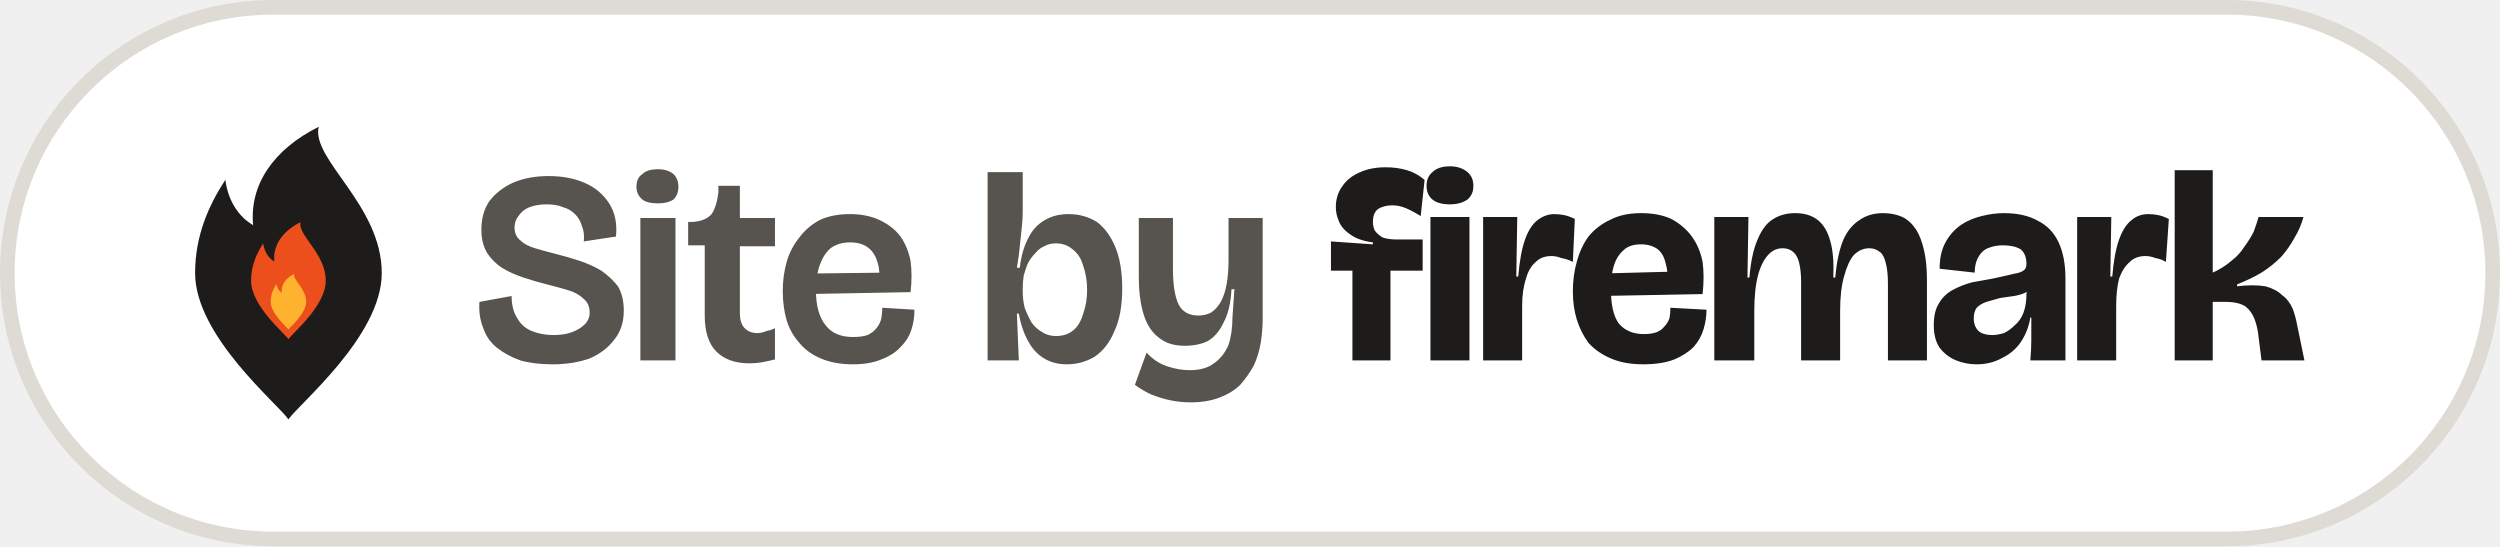
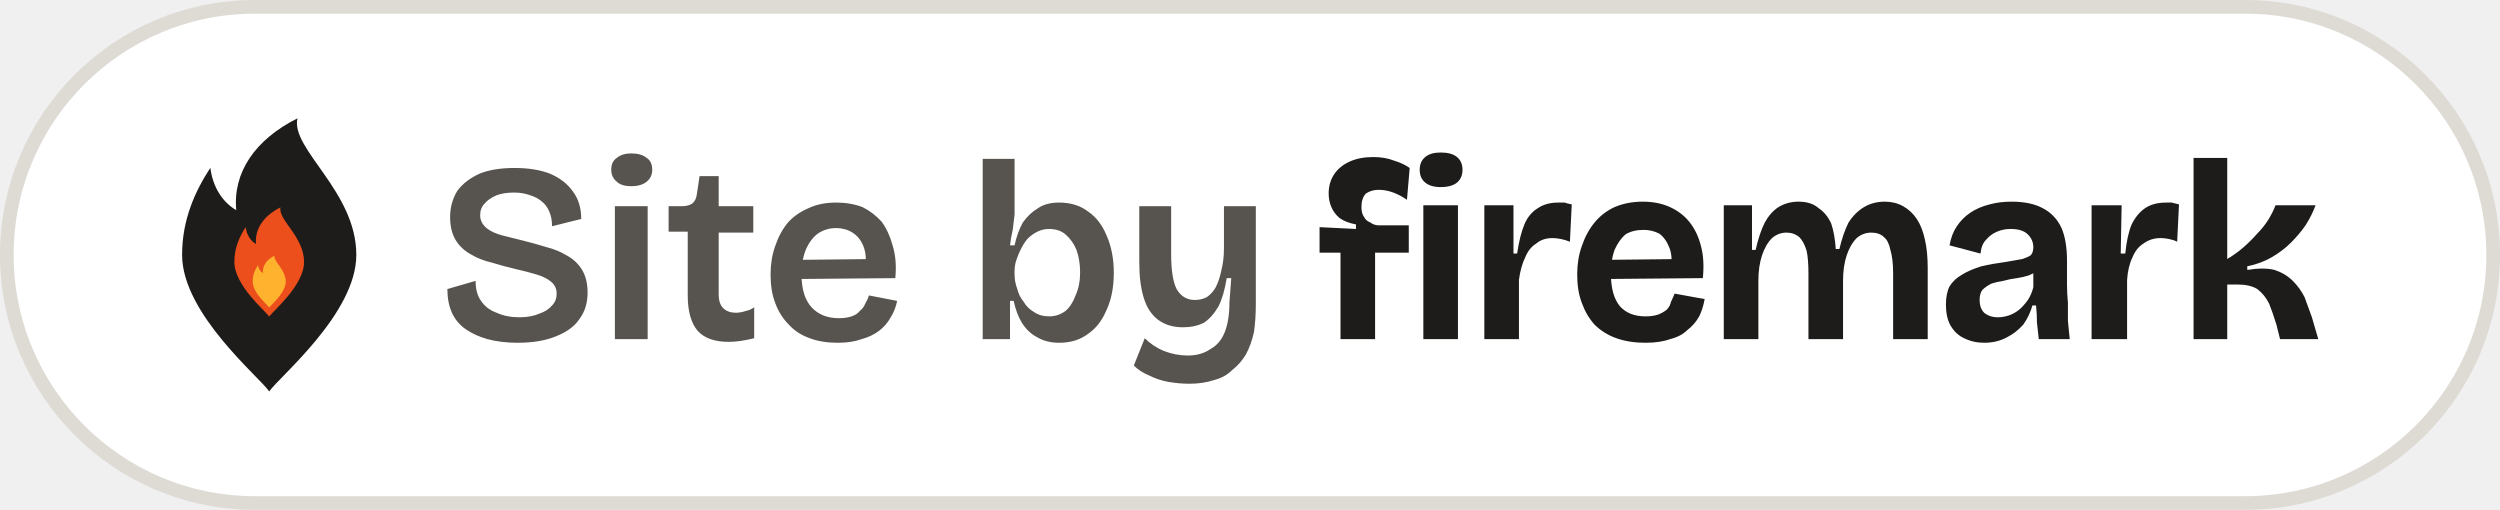
- <svg xmlns="http://www.w3.org/2000/svg" viewBox="0 0 256.3 56" role="img" aria-label="Site by Firemark">
-   <rect x="0.75" y="0.75" width="254.8" height="54.5" rx="27.25" fill="#FFFFFF" stroke="#DEDBD5" stroke-width="1.5" />
+ <svg xmlns="http://www.w3.org/2000/svg" viewBox="0 0 274.6 56" role="img" aria-label="Site by Firemark">
+   <rect x="0.75" y="0.75" width="273.1" height="54.5" rx="27.25" fill="#FFFFFF" stroke="#DEDBD5" stroke-width="1.5" />
  <g transform="translate(16.64 12.74) scale(0.2586)">
    <path fill="#1D1C1A" d="M50 117C46 111 13 84 13 59C13 44 18.5 32 25 22C26 30 30 36.5 36 40C34.5 24 44 10 62 1C59 14 87 32 87 59C87 84 54 111 50 117Z" />
    <path fill="#EC4E1C" d="M50 85.2C48.4 82.8 35.2 72 35.2 62C35.2 56 37.4 51.2 40 47.2C40.4 50.4 42 53 44.4 54.4C43.8 48 47.6 42.4 54.8 38.8C53.6 44 64.8 51.2 64.8 62C64.8 72 51.6 82.8 50 85.2Z" />
    <path fill="#FFB22E" d="M50 81.36C49.24 80.22 42.97 75.09 42.97 70.34C42.97 67.49 44.02 65.21 45.25 63.31C45.44 64.83 46.2 66.06 47.34 66.73C47.05 63.69 48.86 61.03 52.28 59.32C51.71 61.79 57.03 65.21 57.03 70.34C57.03 75.09 50.76 80.22 50 81.36Z" />
  </g>
-   <path fill="#57534E" transform="translate(48.35 36.95)" d="M8.3 0.4Q6.4 0.4 5 -0Q3.6 -0.5 2.6 -1.3Q1.6 -2.1 1.2 -3.3Q0.7 -4.5 0.8 -6L4.1 -6.6Q4.1 -5.2 4.7 -4.3Q5.2 -3.4 6.2 -3Q7.2 -2.6 8.4 -2.6Q9.5 -2.6 10.3 -2.9Q11.1 -3.2 11.6 -3.7Q12.1 -4.2 12.1 -4.9Q12.1 -5.8 11.5 -6.3Q10.9 -6.9 9.9 -7.2Q8.9 -7.5 7.7 -7.8Q6.5 -8.1 5.3 -8.5Q4.1 -8.9 3.1 -9.5Q2.2 -10.1 1.6 -11Q1 -12 1 -13.4Q1 -15.1 1.8 -16.3Q2.7 -17.5 4.2 -18.2Q5.8 -18.9 7.9 -18.9Q10 -18.9 11.6 -18.2Q13.2 -17.5 14.1 -16.1Q15 -14.7 14.8 -12.7L11.5 -12.2Q11.6 -13.1 11.3 -13.8Q11.1 -14.5 10.6 -15Q10.1 -15.5 9.4 -15.7Q8.7 -16 7.7 -16Q6.7 -16 5.9 -15.7Q5.2 -15.4 4.8 -14.8Q4.4 -14.3 4.4 -13.6Q4.4 -12.8 5 -12.3Q5.5 -11.8 6.5 -11.5Q7.5 -11.2 8.7 -10.9Q9.9 -10.6 11.1 -10.2Q12.3 -9.8 13.3 -9.2Q14.3 -8.5 15 -7.6Q15.6 -6.6 15.6 -5.1Q15.6 -3.3 14.6 -2.1Q13.7 -0.9 12.1 -0.2Q10.4 0.4 8.3 0.4Z M17.3 0V-14.6H20.9V0ZM19.1 -16.1Q18 -16.1 17.5 -16.5Q16.9 -17 16.9 -17.8Q16.9 -18.7 17.5 -19.1Q18 -19.6 19.1 -19.6Q20.1 -19.6 20.7 -19.1Q21.2 -18.6 21.2 -17.8Q21.2 -17 20.7 -16.5Q20.1 -16.1 19.1 -16.1Z M28.5 0.3Q26.3 0.3 25.1 -0.9Q23.9 -2.1 23.9 -4.6V-11.8H22.2V-14.2H22.7Q24 -14.3 24.6 -15Q25.1 -15.7 25.3 -17.2L25.3 -17.9H27.5V-14.6H31.1V-11.7H27.5V-4.9Q27.5 -3.8 28 -3.3Q28.5 -2.8 29.3 -2.8Q29.7 -2.8 30.2 -3Q30.7 -3.1 31.1 -3.3V-0.1Q30.3 0.1 29.7 0.2Q29.1 0.3 28.5 0.3Z M39.1 0.4Q37.2 0.4 35.8 -0.2Q34.4 -0.8 33.6 -1.8Q32.7 -2.8 32.3 -4.1Q31.9 -5.5 31.9 -7.1Q31.9 -8.7 32.3 -10.1Q32.7 -11.5 33.6 -12.6Q34.4 -13.7 35.7 -14.4Q37 -15 38.8 -15Q40.5 -15 41.8 -14.4Q43.1 -13.8 43.9 -12.8Q44.7 -11.7 45 -10.2Q45.2 -8.7 45 -7L34.1 -6.8V-8.9L42.4 -9L41.8 -7.8Q41.9 -9.2 41.6 -10.1Q41.3 -11.1 40.6 -11.6Q39.9 -12.1 38.8 -12.1Q37.6 -12.1 36.8 -11.5Q36.1 -10.9 35.7 -9.8Q35.3 -8.7 35.3 -7.2Q35.3 -4.8 36.3 -3.6Q37.2 -2.4 39.1 -2.4Q40 -2.4 40.6 -2.6Q41.2 -2.9 41.5 -3.3Q41.9 -3.8 42 -4.3Q42.1 -4.8 42.1 -5.4L45.4 -5.2Q45.4 -4.1 45.1 -3.2Q44.8 -2.2 44 -1.4Q43.3 -0.6 42 -0.1Q40.8 0.4 39.1 0.4Z  M61 0.4Q59.7 0.4 58.7 -0.2Q57.7 -0.8 57.1 -1.9Q56.4 -3.1 56.1 -4.8H55.9L56.1 0H52.9V-5.9V-19.3H56.5V-15.3Q56.5 -14.5 56.4 -13.6Q56.3 -12.7 56.2 -11.7Q56.1 -10.6 55.9 -9.5H56.2Q56.4 -11.3 57.1 -12.6Q57.7 -13.8 58.8 -14.4Q59.8 -15 61.2 -15Q62.8 -15 64.1 -14.2Q65.3 -13.3 66 -11.6Q66.7 -9.9 66.7 -7.4Q66.7 -4.7 65.9 -3Q65.2 -1.3 63.9 -0.4Q62.6 0.4 61 0.4ZM59.9 -2.5Q61 -2.5 61.7 -3.1Q62.4 -3.7 62.7 -4.8Q63.1 -5.9 63.1 -7.2Q63.1 -8.6 62.7 -9.7Q62.4 -10.8 61.6 -11.4Q60.9 -12 59.9 -12Q59.2 -12 58.7 -11.7Q58.2 -11.5 57.8 -11Q57.3 -10.5 57 -9.9Q56.8 -9.4 56.6 -8.7Q56.5 -8 56.5 -7.4V-7.1Q56.5 -6.2 56.7 -5.4Q57 -4.6 57.4 -3.9Q57.8 -3.3 58.5 -2.9Q59.1 -2.5 59.9 -2.5Z M73.7 4.3Q72.7 4.3 71.7 4.1Q70.7 3.9 69.7 3.5Q68.8 3.1 68 2.5L69.2 -0.8Q70.1 0.2 71.3 0.6Q72.5 1 73.6 1Q75.2 1 76.1 0.3Q77.1 -0.4 77.6 -1.6Q78 -2.8 78 -4.4L78.2 -7.3H77.9Q77.8 -5.2 77.1 -3.9Q76.5 -2.6 75.5 -2Q74.5 -1.5 73.1 -1.5Q71.5 -1.5 70.5 -2.3Q69.4 -3.1 68.9 -4.7Q68.4 -6.3 68.4 -8.6V-14.6H71.9V-9.4Q71.9 -6.9 72.5 -5.7Q73.1 -4.6 74.5 -4.6Q75.2 -4.6 75.8 -4.9Q76.4 -5.3 76.8 -6Q77.2 -6.7 77.4 -7.8Q77.6 -8.9 77.6 -10.3V-14.6H81.1V-4.3Q81.1 -3.1 80.9 -1.8Q80.7 -0.6 80.2 0.5Q79.6 1.6 78.8 2.5Q78 3.3 76.7 3.8Q75.4 4.3 73.7 4.3Z" />
-   <path fill="#1D1C1A" transform="translate(136.15 36.95)" d="M2.5 0V-9.2H0.3V-12.2L4.6 -11.9V-12.1Q3.1 -12.3 2.3 -12.9Q1.4 -13.5 1.1 -14.3Q0.8 -15 0.8 -15.7Q0.8 -17 1.5 -17.9Q2.1 -18.8 3.3 -19.3Q4.4 -19.8 5.9 -19.8Q7.1 -19.8 8.1 -19.5Q9.1 -19.2 9.9 -18.5L9.5 -14.8Q8.7 -15.3 8 -15.6Q7.3 -15.9 6.6 -15.9Q5.7 -15.9 5.1 -15.5Q4.6 -15.1 4.6 -14.2Q4.6 -13.7 4.8 -13.3Q5.1 -12.9 5.6 -12.6Q6.2 -12.4 7 -12.4H9.7V-9.2H6.4V0Z M10.5 0V-14.7H14.5V0ZM12.5 -16Q11.3 -16 10.7 -16.5Q10.1 -17 10.1 -17.9Q10.1 -18.8 10.7 -19.3Q11.3 -19.9 12.5 -19.9Q13.6 -19.9 14.3 -19.3Q14.9 -18.8 14.9 -17.9Q14.9 -17 14.3 -16.5Q13.6 -16 12.5 -16Z M15.9 0V-7.7L15.9 -14.7H19.4L19.3 -8.6H19.5Q19.7 -11 20.2 -12.4Q20.7 -13.8 21.5 -14.4Q22.3 -15 23.2 -15Q23.7 -15 24.2 -14.9Q24.7 -14.8 25.3 -14.5L25.1 -10.1Q24.5 -10.4 23.9 -10.5Q23.4 -10.7 22.9 -10.7Q21.9 -10.7 21.3 -10.1Q20.6 -9.5 20.3 -8.4Q19.9 -7.2 19.9 -5.6V0Z M32.3 0.4Q30.4 0.4 29 -0.2Q27.6 -0.8 26.7 -1.8Q25.9 -2.9 25.5 -4.2Q25.1 -5.5 25.1 -7.1Q25.1 -8.7 25.5 -10.1Q25.9 -11.6 26.7 -12.7Q27.6 -13.8 28.9 -14.4Q30.2 -15.1 32.1 -15.1Q33.9 -15.1 35.2 -14.5Q36.5 -13.8 37.3 -12.7Q38.1 -11.6 38.4 -10.1Q38.6 -8.6 38.4 -6.8L27.6 -6.6V-8.9L35.3 -9.1L34.8 -7.8Q34.9 -9 34.6 -10Q34.4 -10.9 33.8 -11.4Q33.1 -11.9 32.1 -11.9Q30.9 -11.9 30.3 -11.3Q29.6 -10.7 29.3 -9.7Q29 -8.7 29 -7.3Q29 -4.9 29.8 -3.8Q30.7 -2.7 32.4 -2.7Q33.2 -2.7 33.7 -2.9Q34.2 -3.1 34.5 -3.5Q34.8 -3.8 35 -4.3Q35.1 -4.8 35.1 -5.4L38.8 -5.2Q38.8 -4.2 38.5 -3.2Q38.2 -2.2 37.5 -1.4Q36.7 -0.6 35.5 -0.1Q34.2 0.4 32.3 0.4Z M39.6 0V-7.8L39.6 -14.7H43.1L43 -8.5H43.2Q43.4 -10.9 44 -12.3Q44.6 -13.8 45.5 -14.4Q46.5 -15.1 47.9 -15.1Q49.3 -15.1 50.2 -14.4Q51.1 -13.7 51.5 -12.2Q51.9 -10.8 51.8 -8.5H52Q52.2 -10.8 52.8 -12.3Q53.4 -13.7 54.5 -14.4Q55.5 -15.1 56.9 -15.1Q58 -15.1 58.9 -14.7Q59.7 -14.3 60.3 -13.4Q60.8 -12.6 61.1 -11.3Q61.4 -10 61.4 -8.3V0H57.4V-7.9Q57.4 -9.1 57.2 -9.9Q57 -10.8 56.6 -11.1Q56.1 -11.5 55.5 -11.5Q54.6 -11.5 53.9 -10.8Q53.3 -10.1 52.9 -8.6Q52.5 -7.2 52.5 -5.1V0H48.5V-8Q48.5 -9.2 48.3 -10Q48.1 -10.8 47.7 -11.1Q47.3 -11.5 46.6 -11.5Q45.8 -11.5 45.2 -10.9Q44.5 -10.2 44.1 -8.8Q43.7 -7.3 43.7 -5.1V0Z M66.5 0.4Q65.4 0.4 64.4 -0Q63.4 -0.4 62.7 -1.3Q62.1 -2.2 62.1 -3.6Q62.1 -5 62.6 -5.8Q63.1 -6.7 64 -7.2Q64.9 -7.7 66 -8Q67.1 -8.2 68.2 -8.4Q69.6 -8.7 70.4 -8.9Q71.1 -9 71.4 -9.3Q71.6 -9.5 71.6 -9.9Q71.6 -10.9 71 -11.4Q70.3 -11.8 69.2 -11.8Q68.5 -11.8 67.9 -11.6Q67.2 -11.4 66.8 -10.8Q66.3 -10.1 66.3 -9L62.7 -9.4Q62.7 -11 63.3 -12.1Q63.9 -13.2 64.9 -13.9Q65.8 -14.5 67 -14.8Q68.2 -15.1 69.3 -15.1Q71.4 -15.1 72.8 -14.3Q74.2 -13.6 74.9 -12.1Q75.6 -10.6 75.6 -8.4V-5.8Q75.6 -4.8 75.6 -3.8Q75.6 -2.9 75.6 -1.9Q75.6 -1 75.6 0H72Q72.1 -1.1 72.1 -2.2Q72.1 -3.2 72.1 -4.4H72Q71.8 -3.1 71.1 -2Q70.4 -0.9 69.2 -0.3Q68 0.4 66.5 0.4ZM68.1 -2.6Q68.6 -2.6 69.3 -2.8Q69.9 -3.1 70.4 -3.6Q71 -4.1 71.3 -4.9Q71.6 -5.7 71.6 -6.8L71.7 -7.4L72.4 -7.6Q72.2 -7.2 71.6 -7Q71 -6.7 70.3 -6.6Q69.6 -6.5 68.9 -6.4Q68.2 -6.2 67.5 -6Q66.9 -5.8 66.5 -5.4Q66.2 -5 66.2 -4.3Q66.2 -3.5 66.7 -3Q67.2 -2.6 68.1 -2.6Z M76.8 0V-7.7L76.8 -14.7H80.3L80.2 -8.6H80.4Q80.6 -11 81.1 -12.4Q81.6 -13.8 82.4 -14.4Q83.1 -15 84.1 -15Q84.6 -15 85.1 -14.9Q85.6 -14.8 86.2 -14.5L85.9 -10.1Q85.4 -10.4 84.8 -10.5Q84.3 -10.7 83.8 -10.7Q82.8 -10.7 82.2 -10.1Q81.5 -9.5 81.1 -8.4Q80.8 -7.2 80.8 -5.6V0Z M86.8 0V-19.5H90.7V-9Q91.8 -9.5 92.6 -10.2Q93.4 -10.8 93.9 -11.6Q94.5 -12.4 94.9 -13.2Q95.2 -14 95.4 -14.7H100Q99.7 -13.6 99.1 -12.6Q98.5 -11.5 97.7 -10.6Q96.8 -9.7 95.7 -9Q94.5 -8.3 93.2 -7.8V-7.6Q94.9 -7.8 96.1 -7.6Q97.2 -7.3 97.8 -6.7Q98.5 -6.2 98.9 -5.3Q99.2 -4.5 99.4 -3.4L100.1 0H95.7L95.4 -2.4Q95.3 -3.4 95 -4.2Q94.7 -5 94.1 -5.5Q93.4 -6 92 -6H90.7V0Z" />
+   <path fill="#57534E" transform="translate(47.84 37.25)" d="M9 0.4Q7.2 0.4 5.7 0Q4.3 -0.4 3.3 -1.1Q2.3 -1.8 1.8 -2.9Q1.3 -4 1.3 -5.5L4.4 -6.4Q4.4 -5 5 -4.2Q5.6 -3.3 6.7 -2.9Q7.8 -2.4 9.2 -2.4Q10.5 -2.4 11.4 -2.8Q12.3 -3.1 12.8 -3.7Q13.3 -4.2 13.3 -5Q13.3 -5.8 12.7 -6.3Q12.1 -6.8 11.1 -7.1Q10.1 -7.4 8.8 -7.7Q7.5 -8 6.2 -8.4Q4.9 -8.7 3.9 -9.3Q2.8 -9.9 2.2 -10.9Q1.6 -11.9 1.6 -13.4Q1.6 -15 2.4 -16.3Q3.3 -17.5 4.9 -18.2Q6.4 -18.8 8.7 -18.8Q10.9 -18.8 12.5 -18.2Q14.2 -17.5 15.1 -16.2Q16 -15 16 -13.2L12.8 -12.4Q12.8 -13.3 12.5 -14Q12.2 -14.7 11.7 -15.1Q11.1 -15.6 10.4 -15.8Q9.6 -16.1 8.6 -16.1Q7.5 -16.1 6.7 -15.8Q5.8 -15.4 5.4 -14.9Q4.9 -14.4 4.9 -13.6Q4.9 -12.8 5.6 -12.2Q6.2 -11.7 7.3 -11.4Q8.5 -11.1 9.7 -10.8Q10.9 -10.5 12.2 -10.1Q13.4 -9.8 14.4 -9.2Q15.5 -8.6 16.1 -7.6Q16.7 -6.6 16.7 -5.1Q16.7 -3.4 15.8 -2.2Q15 -1 13.2 -0.3Q11.5 0.4 9 0.4Z M19.7 0V-14.6H23.3V0ZM21.5 -16.8Q20.4 -16.8 19.9 -17.3Q19.3 -17.8 19.3 -18.6Q19.3 -19.5 19.9 -19.9Q20.5 -20.4 21.5 -20.4Q22.6 -20.4 23.2 -19.9Q23.8 -19.5 23.8 -18.6Q23.8 -17.8 23.2 -17.3Q22.6 -16.8 21.5 -16.8Z M32.2 0.3Q29.9 0.3 28.8 -0.9Q27.7 -2.2 27.7 -4.8V-11.8H25.6L25.6 -14.6H27Q27.8 -14.6 28.2 -14.9Q28.6 -15.2 28.7 -15.9L29 -17.9H31.1V-14.6H34.9V-11.7H31.1V-4.9Q31.1 -3.9 31.6 -3.4Q32.1 -2.9 33 -2.9Q33.5 -2.9 34.1 -3.1Q34.6 -3.2 35 -3.5V-0.1Q34.2 0.1 33.5 0.2Q32.8 0.3 32.2 0.3Z M44.2 0.4Q42.4 0.4 41.1 -0.1Q39.7 -0.6 38.8 -1.6Q37.8 -2.6 37.3 -4Q36.8 -5.3 36.8 -7.1Q36.8 -8.8 37.3 -10.2Q37.8 -11.7 38.7 -12.8Q39.6 -13.8 41 -14.4Q42.3 -15 44 -15Q45.6 -15 46.9 -14.5Q48.1 -13.9 49 -12.9Q49.8 -11.8 50.2 -10.3Q50.7 -8.7 50.5 -6.7L39.1 -6.6V-8.7L48.4 -8.8L47.2 -7.6Q47.4 -9.2 47 -10.2Q46.6 -11.2 45.8 -11.7Q45 -12.2 44 -12.2Q42.9 -12.2 42 -11.6Q41.2 -11 40.7 -9.9Q40.2 -8.7 40.2 -7.1Q40.2 -4.7 41.3 -3.5Q42.4 -2.3 44.3 -2.3Q45.1 -2.3 45.7 -2.5Q46.3 -2.7 46.6 -3.1Q47 -3.4 47.2 -3.9Q47.5 -4.4 47.6 -4.8L50.7 -4.2Q50.5 -3.2 50 -2.4Q49.5 -1.5 48.7 -0.9Q47.9 -0.3 46.8 0Q45.7 0.4 44.2 0.4Z  M68.5 0.4Q67.1 0.4 66.1 -0.2Q65.1 -0.7 64.4 -1.8Q63.8 -2.8 63.5 -4.2H63.1L63.1 0H60.1V-7V-19.8H63.6V-15.2Q63.6 -14.5 63.6 -13.7Q63.5 -12.9 63.4 -12Q63.2 -11.2 63.1 -10.3H63.6Q63.9 -11.7 64.5 -12.8Q65.2 -13.8 66.2 -14.4Q67.1 -15 68.5 -15Q70.4 -15 71.7 -14Q73 -13.1 73.7 -11.4Q74.5 -9.6 74.5 -7.3Q74.5 -4.9 73.7 -3.2Q73 -1.5 71.7 -0.6Q70.4 0.4 68.5 0.4ZM67.4 -2.5Q68.4 -2.5 69.2 -3.1Q69.9 -3.7 70.3 -4.8Q70.8 -5.9 70.8 -7.3Q70.8 -8.7 70.4 -9.8Q70 -10.8 69.2 -11.5Q68.5 -12.1 67.4 -12.1Q66.7 -12.1 66.1 -11.8Q65.5 -11.5 65 -11Q64.6 -10.5 64.3 -9.9Q64 -9.3 63.8 -8.7Q63.6 -8.1 63.6 -7.5V-7.1Q63.6 -6.3 63.9 -5.5Q64.1 -4.7 64.6 -4.1Q65 -3.4 65.7 -3Q66.4 -2.5 67.4 -2.5Z M82.8 4.9Q81.7 4.9 80.5 4.7Q79.4 4.5 78.4 4Q77.4 3.6 76.7 2.9L77.9 -0.1Q78.8 0.8 80 1.3Q81.3 1.8 82.6 1.8Q84.1 1.8 85.1 1.1Q86.2 0.5 86.7 -0.8Q87.2 -2.1 87.2 -4L87.4 -6.7H86.9Q86.6 -4.8 86 -3.6Q85.3 -2.4 84.4 -1.8Q83.4 -1.3 82.1 -1.3Q80.5 -1.3 79.4 -2.1Q78.3 -2.9 77.8 -4.5Q77.3 -6.1 77.3 -8.4V-14.6H80.8V-9.3Q80.8 -6.7 81.4 -5.5Q82.1 -4.3 83.4 -4.3Q84.1 -4.3 84.7 -4.6Q85.3 -5 85.7 -5.7Q86.1 -6.5 86.3 -7.5Q86.6 -8.6 86.6 -10V-14.6H90.1V-3.9Q90.1 -2.2 89.9 -0.8Q89.6 0.6 89 1.7Q88.4 2.7 87.5 3.4Q86.7 4.2 85.5 4.5Q84.3 4.9 82.8 4.9Z" />
+   <path fill="#1D1C1A" transform="translate(144.34 37.25)" d="M2.9 0V-9.5H0.6V-12.3L4.6 -12.1V-12.6Q3.5 -12.8 2.8 -13.3Q2.2 -13.8 1.9 -14.5Q1.6 -15.2 1.6 -16Q1.6 -17.2 2.2 -18.1Q2.8 -19 3.9 -19.5Q5 -20 6.5 -20Q7.8 -20 8.8 -19.6Q9.8 -19.3 10.5 -18.8L10.2 -15.3Q9.5 -15.8 8.7 -16.1Q7.9 -16.4 7.1 -16.4Q6.3 -16.4 5.7 -16Q5.2 -15.5 5.2 -14.5Q5.2 -13.8 5.5 -13.4Q5.7 -13 6.2 -12.8Q6.6 -12.5 7.1 -12.5H10.4V-9.5H6.7V0Z M12 0V-14.7H15.8V0ZM13.9 -16.7Q12.8 -16.7 12.2 -17.2Q11.6 -17.7 11.6 -18.6Q11.6 -19.5 12.2 -20Q12.8 -20.5 13.9 -20.5Q15.1 -20.5 15.7 -20Q16.3 -19.5 16.3 -18.6Q16.3 -17.7 15.7 -17.2Q15.1 -16.7 13.9 -16.7Z M18.7 0V-7.3V-14.7H21.9L21.9 -9.4H22.3Q22.6 -11.4 23.1 -12.6Q23.6 -13.8 24.6 -14.4Q25.5 -15 26.8 -15Q27.1 -15 27.5 -15Q27.8 -14.9 28.3 -14.8L28.1 -10.7Q27.6 -10.9 27.1 -11Q26.6 -11.1 26.2 -11.1Q25.1 -11.1 24.4 -10.5Q23.6 -10 23.2 -9Q22.7 -8 22.5 -6.5V0Z M36.4 0.4Q34.6 0.4 33.2 -0.1Q31.8 -0.6 30.8 -1.6Q29.9 -2.6 29.4 -4Q28.9 -5.3 28.9 -7.1Q28.9 -8.8 29.4 -10.2Q29.9 -11.7 30.8 -12.8Q31.7 -13.9 33 -14.5Q34.4 -15.1 36.1 -15.1Q37.8 -15.1 39.1 -14.5Q40.4 -13.9 41.2 -12.9Q42.1 -11.8 42.5 -10.2Q42.9 -8.7 42.7 -6.7L31.4 -6.6V-8.7L40.4 -8.8L39.2 -7.7Q39.4 -9.2 39 -10.1Q38.6 -11.1 37.9 -11.6Q37.1 -12 36.2 -12Q35 -12 34.2 -11.5Q33.5 -10.9 33 -9.8Q32.6 -8.7 32.6 -7.2Q32.6 -4.8 33.6 -3.6Q34.6 -2.5 36.4 -2.5Q37.2 -2.5 37.8 -2.7Q38.3 -2.9 38.7 -3.2Q39.1 -3.6 39.2 -4.1Q39.4 -4.5 39.6 -5L42.9 -4.4Q42.7 -3.3 42.3 -2.5Q41.8 -1.6 41 -1Q40.3 -0.3 39.1 0Q38 0.4 36.4 0.4Z M45 0V-9V-14.7H48.1L48.1 -9.8H48.5Q48.9 -11.6 49.5 -12.8Q50.1 -13.9 51 -14.5Q52 -15.1 53.2 -15.1Q54.6 -15.1 55.4 -14.4Q56.3 -13.8 56.8 -12.7Q57.2 -11.5 57.3 -9.9H57.7Q58.1 -11.6 58.7 -12.8Q59.4 -13.9 60.4 -14.5Q61.4 -15.1 62.7 -15.1Q63.8 -15.1 64.7 -14.6Q65.6 -14.1 66.2 -13.2Q66.8 -12.3 67.1 -10.9Q67.4 -9.6 67.4 -7.8V0H63.6V-7.3Q63.6 -8.8 63.3 -9.8Q63.1 -10.8 62.6 -11.2Q62.1 -11.7 61.2 -11.7Q60.3 -11.7 59.6 -11.1Q58.9 -10.4 58.5 -9.2Q58.1 -8 58.1 -6.4V0H54.3V-7.2Q54.3 -8.8 54.1 -9.7Q53.8 -10.7 53.3 -11.2Q52.7 -11.7 51.9 -11.7Q51 -11.7 50.3 -11.1Q49.6 -10.4 49.2 -9.2Q48.8 -8 48.8 -6.4V0Z M73.6 0.4Q72.4 0.4 71.4 -0.1Q70.5 -0.5 69.9 -1.5Q69.4 -2.4 69.4 -3.8Q69.4 -5 69.8 -5.8Q70.3 -6.6 71.2 -7.1Q72 -7.6 73.3 -8Q74.6 -8.3 76.1 -8.5Q77.2 -8.7 77.8 -8.8Q78.4 -9 78.7 -9.2Q79 -9.5 79 -10.1Q79 -10.9 78.4 -11.5Q77.8 -12.1 76.5 -12.1Q75.7 -12.1 75 -11.8Q74.3 -11.5 73.8 -10.9Q73.3 -10.4 73.2 -9.4L69.8 -10.3Q70 -11.5 70.6 -12.4Q71.2 -13.3 72.1 -13.9Q73 -14.5 74.2 -14.8Q75.3 -15.1 76.6 -15.1Q78.7 -15.1 80 -14.4Q81.4 -13.7 82.1 -12.2Q82.7 -10.8 82.7 -8.6V-6Q82.7 -5 82.8 -4Q82.8 -3 82.8 -2Q82.9 -1 83 0H79.6Q79.5 -0.8 79.4 -1.8Q79.4 -2.7 79.3 -3.7H78.9Q78.6 -2.6 77.9 -1.6Q77.1 -0.7 76.1 -0.2Q75 0.4 73.6 0.4ZM75.1 -2.4Q75.7 -2.4 76.3 -2.6Q76.9 -2.8 77.4 -3.2Q77.9 -3.6 78.4 -4.3Q78.8 -4.9 79 -5.7L79 -7.7L79.7 -7.6Q79.2 -7.3 78.5 -7Q77.9 -6.8 77.2 -6.7Q76.4 -6.6 75.7 -6.4Q75 -6.3 74.4 -6.1Q73.8 -5.8 73.4 -5.4Q73.1 -5 73.1 -4.3Q73.1 -3.4 73.6 -2.9Q74.2 -2.4 75.1 -2.4Z M85.4 0V-7.3V-14.7H88.7L88.6 -9.4H89.1Q89.3 -11.4 89.8 -12.6Q90.4 -13.8 91.3 -14.4Q92.2 -15 93.6 -15Q93.9 -15 94.2 -15Q94.6 -14.9 95 -14.8L94.8 -10.7Q94.4 -10.9 93.9 -11Q93.4 -11.1 93 -11.1Q91.9 -11.1 91.1 -10.5Q90.3 -10 89.9 -9Q89.4 -8 89.3 -6.5V0Z M96.6 0V-19.9H100.3V-8.8Q101.3 -9.4 102.1 -10.1Q102.9 -10.8 103.6 -11.6Q104.3 -12.3 104.8 -13.1Q105.3 -13.9 105.6 -14.7H110Q109.6 -13.6 108.9 -12.5Q108.2 -11.5 107.3 -10.6Q106.4 -9.7 105.2 -9Q104 -8.3 102.5 -8V-7.6Q104.3 -7.9 105.5 -7.6Q106.7 -7.2 107.5 -6.4Q108.3 -5.6 108.8 -4.6Q109.2 -3.5 109.6 -2.4L110.3 0H106.1L105.7 -1.6Q105.3 -2.9 104.9 -3.9Q104.4 -4.9 103.6 -5.5Q102.8 -6 101.4 -6H100.3V0Z" />
</svg>
